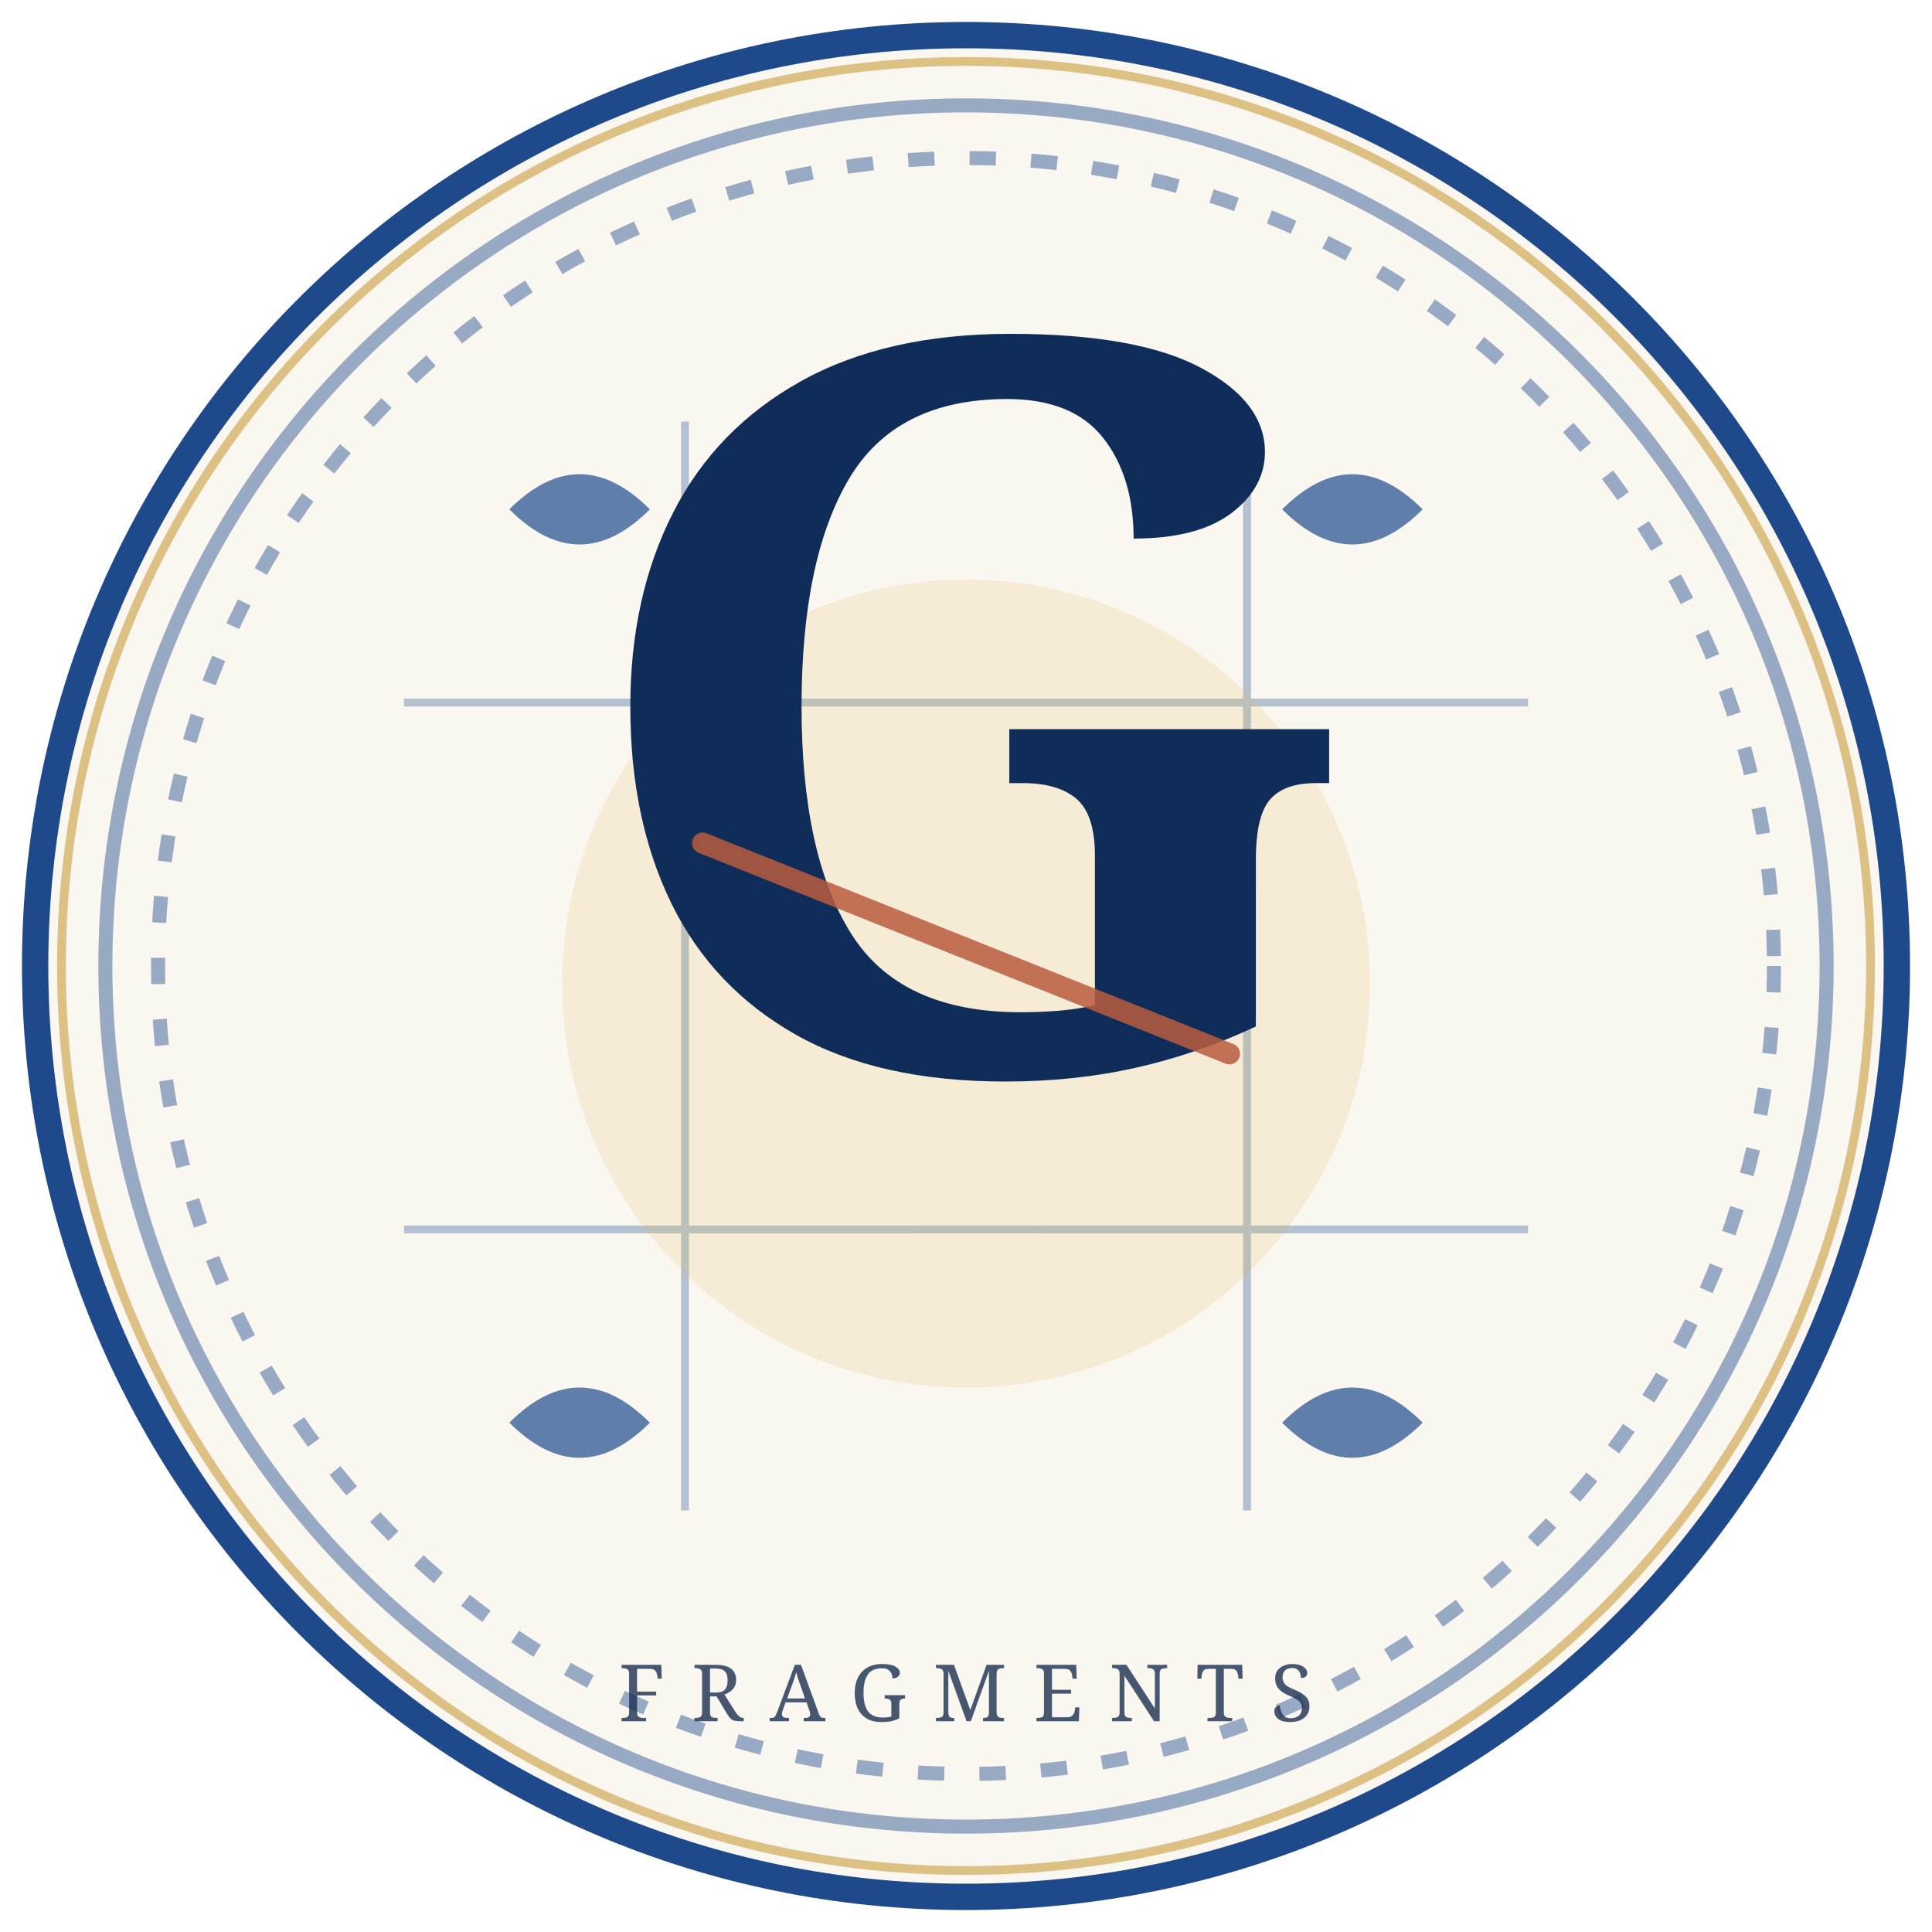
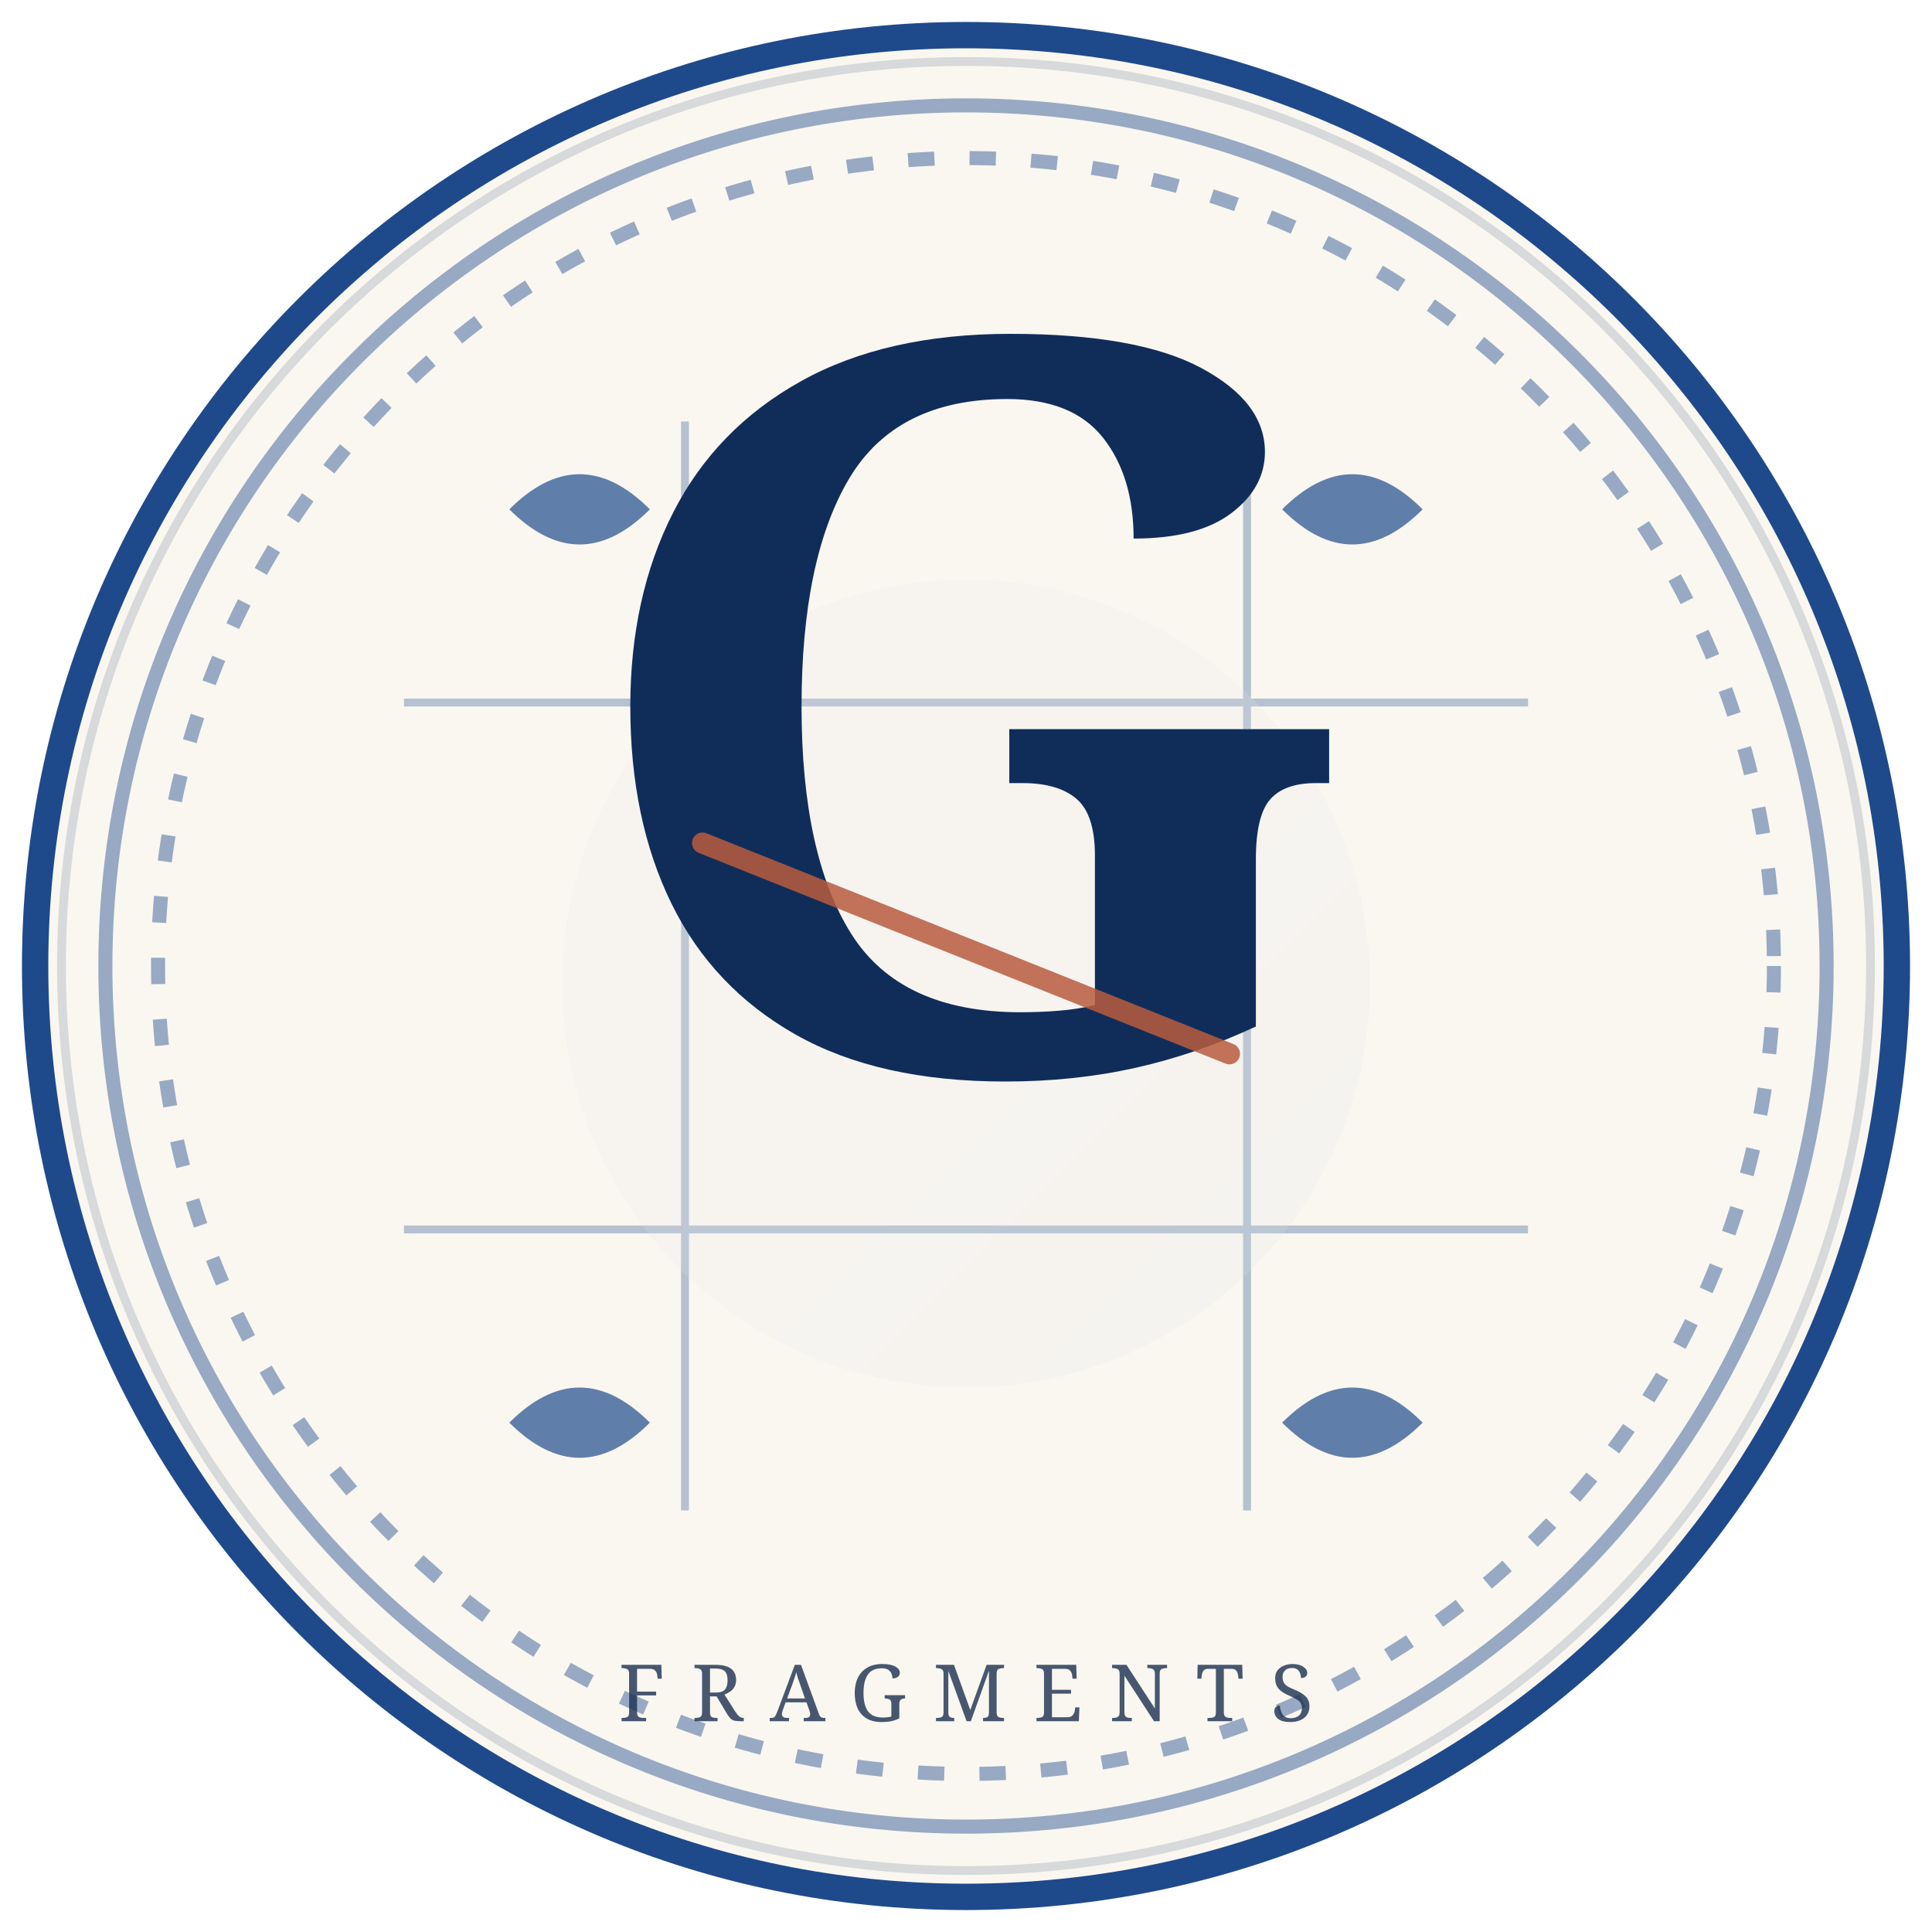
<svg xmlns="http://www.w3.org/2000/svg" width="220" height="220" viewBox="0 0 220 220" fill="none" role="img" aria-label="Gabo Fragments Society">
  <defs>
    <clipPath id="gabo-clip">
      <circle cx="110" cy="110" r="106" />
    </clipPath>
-     <linearGradient id="gabo-gold" x1="0" y1="0" x2="220" y2="220" gradientUnits="userSpaceOnUse">
-       <stop offset="0" stop-color="#e2b855" />
-       <stop offset="0.5" stop-color="#c89b3c" />
-       <stop offset="1" stop-color="#8a6d29" />
+     <linearGradient id="gabo-silver" x1="0" y1="0" x2="220" y2="220" gradientUnits="userSpaceOnUse">
+       <stop offset="0" stop-color="#e8eaef" />
+       <stop offset="0.5" stop-color="#c0c4cc" />
+       <stop offset="1" stop-color="#7a7e85" />
    </linearGradient>
  </defs>
  <g clip-path="url(#gabo-clip)">
    <rect width="220" height="220" fill="#faf7f0" />
    <g stroke="#1e4a8c" stroke-width="1.6" fill="none" opacity="0.45">
      <circle cx="110" cy="110" r="98" />
      <circle cx="110" cy="110" r="92" stroke-dasharray="3 4" />
    </g>
    <g stroke="#1e4a8c" stroke-width="0.9" opacity="0.32">
      <line x1="46" y1="80" x2="174" y2="80" />
      <line x1="46" y1="140" x2="174" y2="140" />
      <line x1="78" y1="48" x2="78" y2="172" />
      <line x1="142" y1="48" x2="142" y2="172" />
    </g>
    <g fill="#1e4a8c" opacity="0.7">
      <path d="M58 58 Q66 50 74 58 Q66 66 58 58z" />
      <path d="M162 58 Q154 50 146 58 Q154 66 162 58z" />
      <path d="M58 162 Q66 154 74 162 Q66 170 58 162z" />
      <path d="M162 162 Q154 154 146 162 Q154 170 162 162z" />
    </g>
    <g transform="translate(110, 122)">
-       <circle cx="0" cy="-10" r="46" fill="url(#gabo-gold)" opacity="0.18" />
+       <circle cx="0" cy="-10" r="46" fill="url(#gabo-silver)" opacity="0.18" />
      <text x="0" y="0" text-anchor="middle" font-family="'Cormorant Garamond', 'Playfair Display', Georgia, serif" font-size="116" font-weight="700" fill="#102d5a" letter-spacing="-2">G</text>
      <line x1="-30" y1="-26" x2="30" y2="-2" stroke="#b85c3d" stroke-width="2.4" stroke-linecap="round" opacity="0.85" />
    </g>
    <text x="110" y="196" text-anchor="middle" font-family="'Cinzel', 'Cormorant Garamond', serif" font-size="9" letter-spacing="3" fill="#1a3050" opacity="0.8">FRAGMENTS</text>
  </g>
  <circle cx="110" cy="110" r="106" fill="none" stroke="#1e4a8c" stroke-width="3" />
-   <circle cx="110" cy="110" r="103" fill="none" stroke="#c89b3c" stroke-width="1" opacity="0.6" />
+   <circle cx="110" cy="110" r="103" fill="none" stroke="#c0c4cc" stroke-width="1" opacity="0.6" />
</svg>
